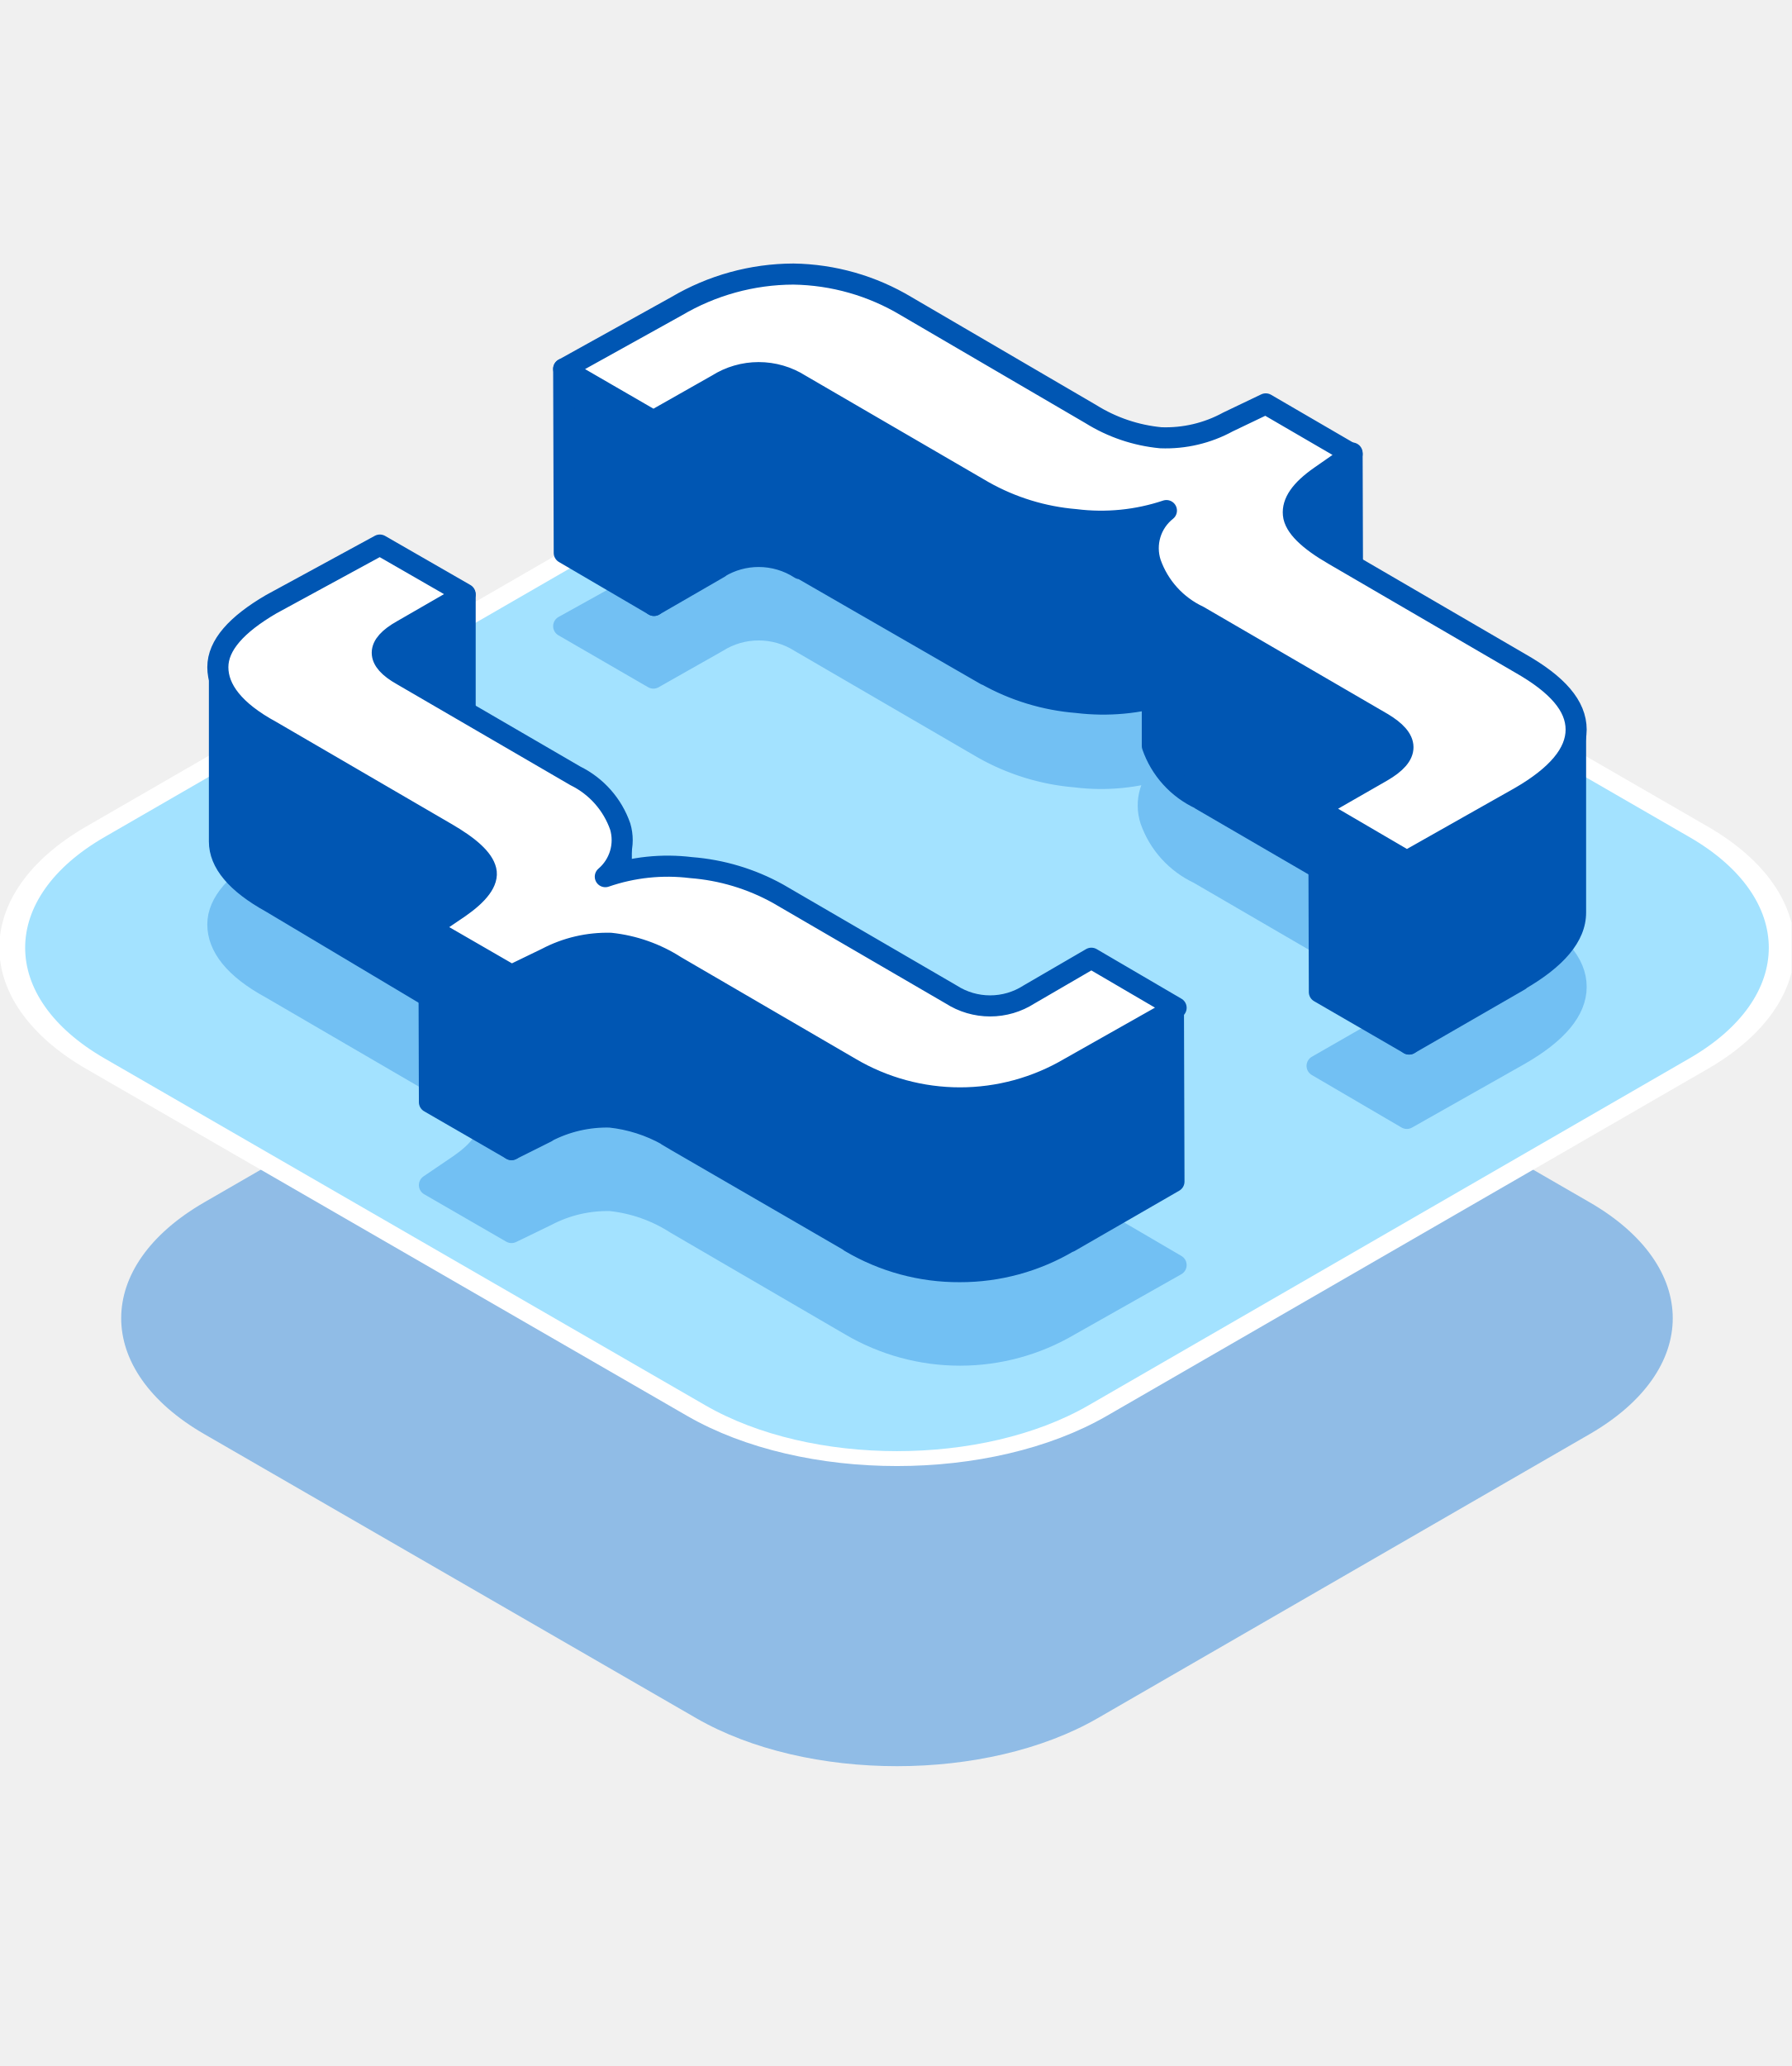
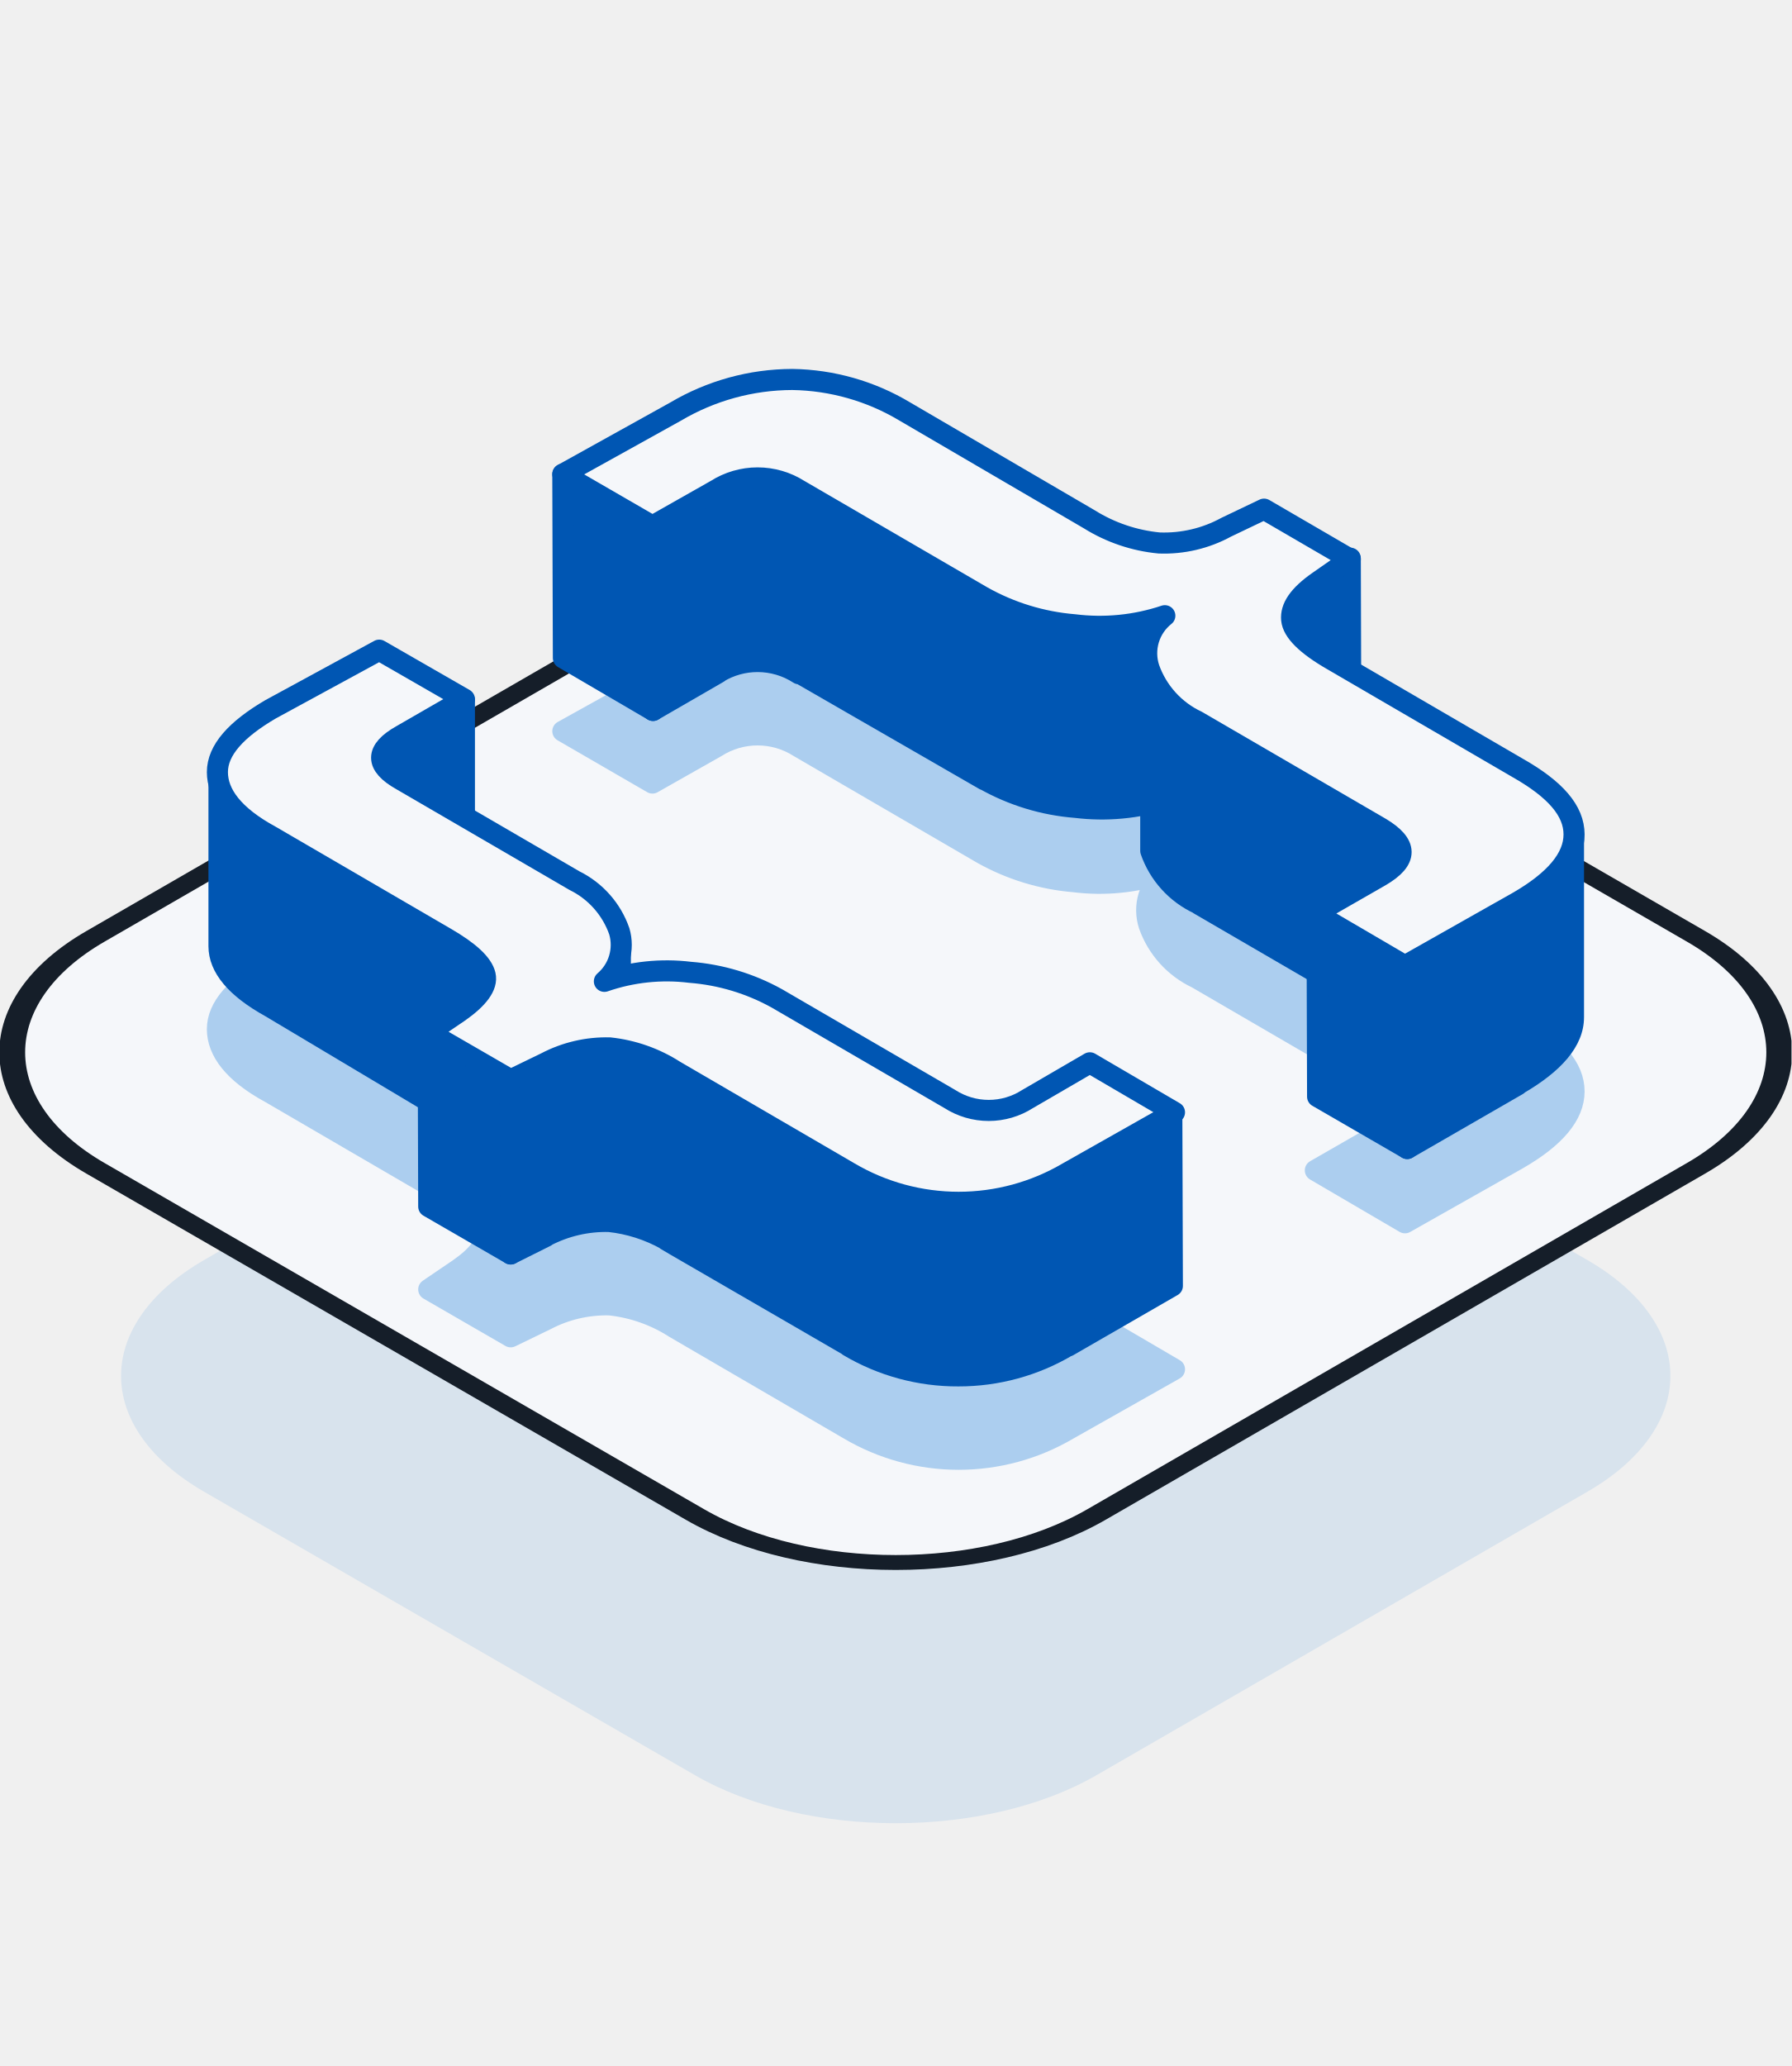
<svg xmlns="http://www.w3.org/2000/svg" width="85" height="98" viewBox="0 0 85 98" fill="none">
-   <g clip-path="url(#clip0_676_35348)">
-     <rect opacity="0.4" width="48.945" height="48.945" rx="11" transform="matrix(0.866049 0.499959 -0.866049 0.499959 42.5586 38.0586)" fill="#006FD6" />
-     <rect width="54.914" height="54.914" rx="11" transform="matrix(0.866049 0.499959 -0.866049 0.499959 42.5586 17.5)" fill="#A3E2FF" stroke="white" stroke-linejoin="round" />
-     <path opacity="0.3" d="M26.745 29.702L31.002 32.165L34.028 30.451C34.617 30.077 35.299 29.879 35.996 29.879C36.694 29.879 37.376 30.077 37.965 30.451L46.667 35.512C48.009 36.267 49.498 36.724 51.032 36.851C52.483 37.033 53.956 36.886 55.343 36.422C54.978 36.711 54.711 37.104 54.577 37.549C54.443 37.995 54.449 38.471 54.593 38.913C54.787 39.463 55.087 39.968 55.478 40.4C55.869 40.832 56.342 41.182 56.869 41.43L65.572 46.491C66.884 47.268 66.911 48.017 65.572 48.794L62.492 50.56L66.75 53.051L72.106 50.025C73.873 49.008 74.783 47.936 74.783 46.811C74.783 45.687 73.9 44.67 72.106 43.653L63.322 38.538C62.064 37.815 61.421 37.172 61.368 36.609C61.314 36.047 61.689 35.459 62.653 34.789L64.153 33.745L60.056 31.361L58.262 32.219C57.287 32.752 56.185 33.01 55.075 32.968C53.896 32.856 52.759 32.471 51.755 31.844L42.999 26.729C41.379 25.757 39.532 25.231 37.643 25.203C35.693 25.209 33.779 25.736 32.1 26.729L26.745 29.702Z" fill="#006FD6" stroke="#006FD6" stroke-linejoin="round" />
-     <path d="M26.745 17.498L26.772 26.227L31.029 28.718L31.003 19.988L26.745 17.498Z" fill="#0056B3" stroke="#0056B3" stroke-linejoin="round" />
-     <path fill-rule="evenodd" clip-rule="evenodd" d="M62.653 22.533L62.653 22.533L64.153 21.488L64.18 30.244L62.68 31.262L62.68 31.185L62.653 31.262C61.796 31.851 61.341 32.413 61.341 32.922V24.193C61.341 23.604 61.796 23.122 62.653 22.533L62.653 22.533Z" fill="#0056B3" />
-     <path d="M62.653 22.533L62.153 22.534C62.153 22.37 62.233 22.216 62.368 22.122L62.653 22.533ZM62.653 22.533L63.153 22.531C63.154 22.704 63.065 22.864 62.919 22.956L62.653 22.533ZM64.153 21.488L63.867 21.078C64.02 20.972 64.219 20.959 64.384 21.045C64.549 21.131 64.652 21.301 64.653 21.487L64.153 21.488ZM64.18 30.244L64.68 30.243C64.68 30.409 64.598 30.565 64.46 30.658L64.18 30.244ZM62.68 31.262L62.961 31.675C62.808 31.779 62.61 31.79 62.447 31.704C62.283 31.618 62.181 31.448 62.18 31.263L62.68 31.262ZM62.68 31.185L62.208 31.019C62.288 30.79 62.523 30.651 62.763 30.692C63.003 30.732 63.179 30.939 63.18 31.183L62.68 31.185ZM62.653 31.262L63.125 31.427C63.09 31.527 63.024 31.613 62.936 31.674L62.653 31.262ZM61.841 32.922C61.841 33.198 61.617 33.422 61.341 33.422C61.065 33.422 60.841 33.198 60.841 32.922H61.841ZM62.653 22.533L62.37 22.121C62.375 22.117 62.381 22.113 62.387 22.11L62.653 22.533ZM63.153 22.531L63.153 22.531L62.153 22.534L62.153 22.534L63.153 22.531ZM64.439 21.899L62.939 22.943L62.368 22.122L63.867 21.078L64.439 21.899ZM63.68 30.246L63.653 21.49L64.653 21.487L64.68 30.243L63.68 30.246ZM62.399 30.848L63.899 29.831L64.46 30.658L62.961 31.675L62.399 30.848ZM63.18 31.183L63.18 31.26L62.18 31.263L62.18 31.186L63.18 31.183ZM62.181 31.096L62.208 31.019L63.152 31.35L63.125 31.427L62.181 31.096ZM60.841 32.922C60.841 32.515 61.023 32.14 61.284 31.811C61.547 31.48 61.918 31.16 62.37 30.849L62.936 31.674C62.531 31.952 62.246 32.208 62.067 32.433C61.887 32.66 61.841 32.82 61.841 32.922H60.841ZM61.841 24.193V32.922H60.841V24.193H61.841ZM62.936 22.945C62.064 23.545 61.841 23.892 61.841 24.193H60.841C60.841 23.316 61.529 22.699 62.37 22.121L62.936 22.945ZM62.919 22.956L62.919 22.956L62.387 22.11L62.387 22.109L62.919 22.956Z" fill="#0056B3" />
-     <path d="M34.136 26.91C34.697 26.573 35.34 26.395 35.997 26.395C36.696 26.395 37.379 26.597 37.965 26.977V26.936L46.775 32.012L46.775 32C48.107 32.752 49.587 33.204 51.113 33.323C52.562 33.5 54.032 33.364 55.424 32.922V24.166C54.037 24.63 52.564 24.776 51.113 24.595C49.578 24.467 48.09 24.011 46.748 23.256V23.282L37.674 17.964V18.082C37.157 17.816 36.582 17.676 35.997 17.676C35.331 17.676 34.679 17.857 34.109 18.199L34.109 18.195L31.003 19.989L31.03 28.718L34.136 26.924L34.136 26.91Z" fill="#0056B3" stroke="#0056B3" stroke-linejoin="round" />
-     <path fill-rule="evenodd" clip-rule="evenodd" d="M54.674 26.656V35.385C54.865 35.936 55.165 36.443 55.556 36.875C55.947 37.308 56.421 37.657 56.95 37.902L56.977 37.917L56.977 37.929L65.68 42.989L65.679 42.963C66.322 43.364 66.67 43.74 66.67 44.115V35.385C66.67 35.01 66.322 34.636 65.679 34.234L65.653 34.25L65.653 34.233L56.964 29.207L56.95 29.173C56.423 28.925 55.95 28.575 55.559 28.143C55.168 27.711 54.867 27.206 54.674 26.656Z" fill="#0056B3" />
-     <path d="M54.674 35.385L54.202 35.548C54.183 35.496 54.174 35.441 54.174 35.385H54.674ZM54.674 26.656H54.174C54.174 26.413 54.35 26.204 54.59 26.163C54.83 26.122 55.065 26.26 55.146 26.49L54.674 26.656ZM55.556 36.875L55.185 37.211L55.185 37.211L55.556 36.875ZM56.95 37.902L57.16 37.448C57.172 37.453 57.183 37.459 57.194 37.465L56.95 37.902ZM56.977 37.917L57.221 37.48C57.379 37.568 57.477 37.734 57.477 37.915L56.977 37.917ZM56.977 37.929L56.726 38.361C56.572 38.272 56.478 38.108 56.477 37.93L56.977 37.929ZM65.68 42.989L66.18 42.988C66.18 43.167 66.085 43.333 65.929 43.422C65.774 43.512 65.583 43.512 65.428 43.422L65.68 42.989ZM65.679 42.963L65.179 42.964C65.179 42.782 65.277 42.614 65.436 42.526C65.595 42.437 65.79 42.442 65.944 42.539L65.679 42.963ZM67.17 44.115C67.17 44.391 66.946 44.615 66.67 44.615C66.394 44.615 66.17 44.391 66.17 44.115H67.17ZM65.679 34.234L65.419 33.807C65.58 33.709 65.784 33.71 65.944 33.81L65.679 34.234ZM65.653 34.25L65.913 34.677C65.759 34.771 65.566 34.775 65.409 34.687C65.251 34.599 65.153 34.432 65.153 34.252L65.653 34.25ZM65.653 34.233L65.903 33.801C66.057 33.89 66.152 34.054 66.153 34.232L65.653 34.233ZM56.964 29.207L56.713 29.64C56.616 29.584 56.54 29.496 56.499 29.391L56.964 29.207ZM56.95 29.173L57.163 28.721C57.278 28.775 57.369 28.871 57.415 28.99L56.95 29.173ZM55.559 28.143L55.188 28.478L55.188 28.478L55.559 28.143ZM54.174 35.385V26.656H55.174V35.385H54.174ZM55.185 37.211C54.749 36.728 54.414 36.163 54.202 35.548L55.147 35.221C55.315 35.709 55.581 36.157 55.927 36.54L55.185 37.211ZM56.74 38.355C56.15 38.082 55.621 37.693 55.185 37.211L55.927 36.54C56.273 36.922 56.692 37.231 57.16 37.448L56.74 38.355ZM56.733 38.353L56.706 38.338L57.194 37.465L57.221 37.48L56.733 38.353ZM56.477 37.93L56.477 37.918L57.477 37.915L57.477 37.927L56.477 37.93ZM65.428 43.422L56.726 38.361L57.228 37.496L65.931 42.557L65.428 43.422ZM66.179 42.961L66.18 42.988L65.18 42.991L65.179 42.964L66.179 42.961ZM65.944 42.539C66.285 42.752 66.579 42.976 66.792 43.219C67.005 43.463 67.17 43.763 67.17 44.115H66.17C66.17 44.091 66.16 44.016 66.04 43.878C65.918 43.74 65.716 43.575 65.414 43.387L65.944 42.539ZM66.17 44.115V35.385H67.17V44.115H66.17ZM66.17 35.385C66.17 35.361 66.161 35.287 66.04 35.149C65.918 35.011 65.716 34.847 65.414 34.658L65.944 33.81C66.285 34.023 66.578 34.247 66.791 34.489C67.005 34.733 67.17 35.033 67.17 35.385H66.17ZM65.94 34.661L65.913 34.677L65.392 33.824L65.419 33.807L65.94 34.661ZM66.153 34.232L66.153 34.249L65.153 34.252L65.153 34.235L66.153 34.232ZM57.214 28.774L65.903 33.801L65.402 34.666L56.713 29.64L57.214 28.774ZM57.415 28.99L57.429 29.024L56.499 29.391L56.485 29.357L57.415 28.99ZM55.93 27.808C56.276 28.191 56.696 28.501 57.163 28.721L56.738 29.626C56.15 29.35 55.623 28.959 55.188 28.478L55.93 27.808ZM55.146 26.49C55.317 26.977 55.584 27.424 55.93 27.808L55.188 28.478C54.753 27.997 54.418 27.435 54.202 26.822L55.146 26.49Z" fill="#0056B3" />
-     <path d="M62.573 38.33L62.6 47.059L66.857 49.523L66.831 40.794L62.573 38.33Z" fill="#0056B3" stroke="#0056B3" stroke-linejoin="round" />
-     <path fill-rule="evenodd" clip-rule="evenodd" d="M72.078 37.769V37.768C73.846 36.751 74.702 35.679 74.756 34.555V43.285C74.756 44.403 73.855 45.468 72.105 46.481L72.105 46.498L66.857 49.524L66.83 40.794L72.078 37.769Z" fill="#0056B3" />
-     <path d="M72.078 37.768H71.578C71.578 37.59 71.674 37.424 71.829 37.335L72.078 37.768ZM72.078 37.769H72.578C72.578 37.948 72.483 38.113 72.328 38.202L72.078 37.769ZM74.756 34.555L74.256 34.531C74.269 34.26 74.496 34.048 74.768 34.055C75.039 34.061 75.256 34.283 75.256 34.555H74.756ZM72.105 46.481L71.605 46.483C71.605 46.304 71.7 46.138 71.855 46.049L72.105 46.481ZM72.105 46.498L72.605 46.496C72.606 46.676 72.51 46.842 72.355 46.931L72.105 46.498ZM66.857 49.524L67.107 49.957C66.952 50.046 66.762 50.046 66.608 49.957C66.453 49.868 66.358 49.703 66.357 49.525L66.857 49.524ZM66.83 40.794L66.33 40.796C66.33 40.617 66.425 40.451 66.581 40.361L66.83 40.794ZM72.578 37.768V37.769H71.578V37.768H72.578ZM75.255 34.578C75.189 35.967 74.138 37.16 72.328 38.202L71.829 37.335C73.553 36.342 74.215 35.392 74.256 34.531L75.255 34.578ZM74.256 43.285V34.555H75.256V43.285H74.256ZM71.855 46.049C73.581 45.05 74.256 44.113 74.256 43.285H75.256C75.256 44.694 74.129 45.888 72.356 46.914L71.855 46.049ZM71.605 46.499L71.605 46.483L72.605 46.48L72.605 46.496L71.605 46.499ZM66.607 49.09L71.856 46.065L72.355 46.931L67.107 49.957L66.607 49.09ZM67.33 40.793L67.357 49.522L66.357 49.525L66.33 40.796L67.33 40.793ZM72.328 38.202L67.08 41.228L66.581 40.361L71.829 37.336L72.328 38.202Z" fill="#0056B3" />
-     <path d="M26.745 17.499L31.002 19.962L34.028 18.248C34.617 17.874 35.299 17.675 35.996 17.675C36.694 17.675 37.376 17.874 37.965 18.248L46.667 23.309C48.009 24.064 49.498 24.521 51.032 24.648C52.483 24.83 53.956 24.683 55.343 24.219C54.978 24.508 54.711 24.901 54.577 25.346C54.443 25.791 54.449 26.268 54.593 26.71C54.787 27.259 55.087 27.764 55.478 28.197C55.869 28.629 56.342 28.979 56.869 29.227L65.572 34.288C66.884 35.065 66.911 35.814 65.572 36.59L62.492 38.357L66.75 40.847L72.106 37.822C73.873 36.804 74.783 35.733 74.783 34.608C74.783 33.484 73.9 32.467 72.106 31.45L63.322 26.335C62.064 25.612 61.421 24.968 61.368 24.406C61.314 23.844 61.689 23.256 62.653 22.586L64.153 21.542L60.056 19.158L58.262 20.016C57.287 20.549 56.185 20.807 55.075 20.765C53.896 20.653 52.759 20.268 51.755 19.641L42.999 14.526C41.379 13.554 39.532 13.028 37.643 13C35.693 13.006 33.779 13.533 32.1 14.526L26.745 17.499Z" fill="white" stroke="#0056B3" stroke-linejoin="round" />
-     <path opacity="0.3" d="M12.865 40.865C11.221 41.826 10.336 42.813 10.336 43.849C10.336 44.886 11.095 45.923 12.865 46.884L21.159 51.713C22.297 52.371 22.929 52.953 23.055 53.484C23.182 54.015 22.701 54.622 21.791 55.254L20.375 56.215L24.269 58.465L25.938 57.656C26.872 57.164 27.918 56.921 28.973 56.948C30.072 57.066 31.128 57.437 32.058 58.035L40.352 62.865C41.927 63.792 43.721 64.281 45.549 64.281C47.376 64.281 49.17 63.792 50.745 62.865L55.803 60.008L51.782 57.656L48.823 59.376C48.273 59.73 47.632 59.918 46.977 59.918C46.323 59.918 45.682 59.73 45.131 59.376L36.913 54.596C35.644 53.892 34.238 53.47 32.791 53.358C31.419 53.189 30.026 53.336 28.72 53.788C29.055 53.502 29.3 53.125 29.426 52.703C29.552 52.282 29.552 51.833 29.428 51.411C29.063 50.362 28.3 49.498 27.304 49.008L19.085 44.228C17.821 43.52 17.821 42.813 19.085 42.105L22.069 40.385L18.023 38.059L12.865 40.865Z" fill="#006FD6" stroke="#006FD6" stroke-linejoin="round" />
-     <path fill-rule="evenodd" clip-rule="evenodd" d="M18.883 29.904L18.908 38.094L21.892 36.4L22.07 36.304L22.07 28.228L21.867 28.156L18.883 29.85V29.8C18.302 30.204 17.998 30.534 17.998 30.888V39.131C17.998 38.777 18.302 38.447 18.883 38.093V29.904Z" fill="#0056B3" />
-     <path d="M18.883 29.904H18.383C18.383 29.628 18.607 29.404 18.882 29.404C19.158 29.404 19.382 29.627 19.383 29.902L18.883 29.904ZM18.908 38.094L19.155 38.529C19.001 38.617 18.811 38.616 18.657 38.526C18.504 38.437 18.409 38.273 18.408 38.096L18.908 38.094ZM21.892 36.4L21.645 35.965L21.655 35.96L21.892 36.4ZM22.07 36.304L22.57 36.304C22.57 36.487 22.47 36.656 22.308 36.744L22.07 36.304ZM22.07 28.228L22.236 27.756C22.436 27.826 22.57 28.015 22.57 28.228L22.07 28.228ZM21.867 28.156L21.62 27.721C21.746 27.65 21.896 27.637 22.032 27.684L21.867 28.156ZM18.883 29.85L19.13 30.285C18.975 30.373 18.785 30.372 18.632 30.282C18.478 30.193 18.383 30.028 18.383 29.85H18.883ZM18.883 29.8L18.598 29.39C18.75 29.283 18.95 29.27 19.115 29.357C19.28 29.443 19.383 29.614 19.383 29.8H18.883ZM18.498 39.131C18.498 39.407 18.274 39.631 17.998 39.631C17.722 39.631 17.498 39.407 17.498 39.131H18.498ZM18.883 38.093H19.383C19.383 38.268 19.292 38.43 19.143 38.52L18.883 38.093ZM19.383 29.902L19.408 38.092L18.408 38.096L18.383 29.905L19.383 29.902ZM18.661 37.659L21.645 35.965L22.139 36.834L19.155 38.529L18.661 37.659ZM21.655 35.96L21.833 35.864L22.308 36.744L22.13 36.84L21.655 35.96ZM21.57 36.304L21.57 28.228L22.57 28.228L22.57 36.304L21.57 36.304ZM21.905 28.699L21.701 28.628L22.032 27.684L22.236 27.756L21.905 28.699ZM22.114 28.591L19.13 30.285L18.636 29.416L21.62 27.721L22.114 28.591ZM18.383 29.85V29.8H19.383V29.85H18.383ZM19.169 30.21C18.89 30.404 18.712 30.558 18.605 30.684C18.503 30.806 18.498 30.866 18.498 30.888H17.498C17.498 30.555 17.644 30.274 17.839 30.041C18.03 29.814 18.294 29.6 18.598 29.39L19.169 30.21ZM18.498 30.888V39.131H17.498V30.888H18.498ZM17.498 39.131C17.498 38.798 17.644 38.515 17.845 38.284C18.042 38.057 18.313 37.855 18.623 37.666L19.143 38.52C18.872 38.685 18.7 38.825 18.6 38.94C18.504 39.05 18.498 39.109 18.498 39.131H17.498ZM18.383 38.093V29.904H19.383V38.093H18.383Z" fill="#0056B3" />
-     <path d="M10.411 31.748V39.916C10.411 40.912 11.196 41.884 12.864 42.807L21.133 47.74V47.755C22.271 48.412 22.903 48.993 23.029 49.524V41.281C22.903 40.75 22.271 40.168 21.133 39.511L12.94 34.605C11.22 33.745 10.411 32.76 10.411 31.748Z" fill="#0056B3" stroke="#0056B3" stroke-linejoin="round" />
-     <path d="M29.479 48.059V39.916C29.483 40.243 29.414 40.566 29.279 40.863C29.143 41.16 28.944 41.424 28.695 41.636V49.879C28.952 49.652 29.155 49.371 29.291 49.056C29.426 48.742 29.491 48.401 29.479 48.059Z" fill="#0056B3" stroke="#0056B3" stroke-linejoin="round" />
-     <path d="M20.35 44.037L20.375 52.281L24.27 54.531L24.244 46.288L20.35 44.037Z" fill="#0056B3" stroke="#0056B3" stroke-linejoin="round" />
-     <path d="M25.913 45.452C26.847 44.96 27.892 44.717 28.947 44.744C29.903 44.847 30.826 45.141 31.663 45.609V45.574L40.327 50.661C41.903 51.596 43.703 52.086 45.536 52.078C47.36 52.082 49.151 51.592 50.72 50.661L55.676 47.804L55.701 56.047L50.745 58.905L50.745 58.889L50.72 58.904C49.151 59.835 47.36 60.325 45.536 60.32C43.703 60.329 41.903 59.839 40.327 58.904V58.89L32.057 54.1L31.663 53.867V53.853C30.826 53.385 29.903 53.089 28.947 52.987C27.901 52.96 26.866 53.2 25.938 53.683L25.938 53.696L24.269 54.53L24.244 46.287L25.913 45.452Z" fill="#0056B3" stroke="#0056B3" stroke-linejoin="round" />
-     <path d="M12.865 28.662C11.221 29.623 10.336 30.61 10.336 31.646C10.336 32.683 11.095 33.72 12.865 34.681L21.159 39.51C22.297 40.167 22.929 40.75 23.055 41.281C23.182 41.812 22.701 42.419 21.791 43.051L20.375 44.012L24.269 46.261L25.938 45.453C26.872 44.961 27.918 44.718 28.973 44.745C30.072 44.863 31.128 45.234 32.058 45.832L40.352 50.662C41.927 51.589 43.721 52.078 45.549 52.078C47.376 52.078 49.17 51.589 50.745 50.662L55.803 47.805L51.782 45.453L48.823 47.173C48.273 47.527 47.632 47.715 46.977 47.715C46.323 47.715 45.682 47.527 45.131 47.173L36.913 42.393C35.644 41.689 34.238 41.267 32.791 41.155C31.419 40.986 30.026 41.133 28.72 41.584C29.055 41.299 29.3 40.922 29.426 40.5C29.552 40.078 29.552 39.63 29.428 39.208C29.063 38.159 28.3 37.295 27.304 36.805L19.085 32.025C17.821 31.317 17.821 30.61 19.085 29.902L22.069 28.182L18.023 25.855L12.865 28.662Z" fill="white" stroke="#0056B3" stroke-linejoin="round" />
+   <g clip-path="url(#clip0_62_4268)">
+     <rect opacity="0.1" width="48.885" height="48.885" rx="11" transform="matrix(0.866044 0.499967 -0.866044 0.499967 42.4996 40.8235)" fill="#006FD6" />
+     <rect width="54.847" height="54.847" rx="11" transform="matrix(0.866044 0.499967 -0.866044 0.499967 42.5 22.4952)" fill="#F5F7FA" stroke="#151E29" stroke-linejoin="round" />
+     <path opacity="0.3" d="M26.705 34.683L30.957 37.143L33.979 35.431C34.567 35.057 35.249 34.859 35.945 34.859C36.641 34.859 37.323 35.057 37.911 35.431L46.602 40.486C47.943 41.24 49.43 41.696 50.962 41.823C52.411 42.005 53.883 41.858 55.268 41.395C54.904 41.683 54.637 42.076 54.503 42.521C54.369 42.965 54.375 43.441 54.519 43.883C54.712 44.432 55.013 44.936 55.403 45.367C55.793 45.799 56.266 46.149 56.792 46.397L65.484 51.452C66.795 52.227 66.822 52.976 65.484 53.751L62.409 55.516L66.661 58.003L72.01 54.981C73.775 53.965 74.684 52.895 74.684 51.772C74.684 50.648 73.802 49.633 72.01 48.617L63.238 43.508C61.981 42.786 61.339 42.143 61.285 41.582C61.232 41.02 61.606 40.432 62.569 39.764L64.067 38.721L59.975 36.34L58.183 37.197C57.209 37.729 56.109 37.987 55 37.945C53.823 37.833 52.687 37.448 51.684 36.822L42.938 31.713C41.321 30.742 39.476 30.217 37.59 30.189C35.641 30.195 33.73 30.721 32.054 31.713L26.705 34.683Z" fill="#006FD6" stroke="#006FD6" stroke-linejoin="round" />
+     <path d="M26.704 22.493L26.731 31.212L30.984 33.699L30.957 24.98L26.704 22.493Z" fill="#0056B3" stroke="#0056B3" stroke-linejoin="round" />
+     <path fill-rule="evenodd" clip-rule="evenodd" d="M62.569 27.521L62.569 27.521L64.067 26.478L64.093 35.223L62.596 36.239L62.595 36.163L62.569 36.239C61.713 36.828 61.258 37.39 61.258 37.898V29.18C61.258 28.591 61.713 28.11 62.569 27.521L62.569 27.521Z" fill="#0056B3" />
+     <path d="M62.569 27.521L62.069 27.522C62.068 27.358 62.148 27.204 62.283 27.11L62.569 27.521ZM62.569 27.521L63.069 27.52C63.069 27.692 62.981 27.853 62.835 27.945L62.569 27.521ZM64.067 26.478L63.781 26.067C63.933 25.961 64.132 25.948 64.297 26.034C64.462 26.12 64.566 26.29 64.567 26.476L64.067 26.478ZM64.093 35.223L64.593 35.222C64.594 35.388 64.512 35.544 64.374 35.637L64.093 35.223ZM62.596 36.239L62.876 36.653C62.723 36.757 62.526 36.768 62.362 36.682C62.199 36.595 62.096 36.426 62.096 36.241L62.596 36.239ZM62.595 36.163L62.123 35.998C62.204 35.768 62.438 35.63 62.678 35.67C62.919 35.711 63.095 35.918 63.095 36.162L62.595 36.163ZM62.569 36.239L63.041 36.404C63.006 36.505 62.94 36.591 62.852 36.651L62.569 36.239ZM61.758 37.898C61.758 38.174 61.535 38.398 61.258 38.398C60.982 38.398 60.758 38.174 60.758 37.898H61.758ZM62.569 27.521L62.286 27.109C62.291 27.105 62.297 27.101 62.303 27.098L62.569 27.521ZM63.069 27.519L63.069 27.52L62.069 27.523L62.069 27.522L63.069 27.519ZM64.352 26.888L62.855 27.931L62.283 27.11L63.781 26.067L64.352 26.888ZM63.593 35.225L63.567 26.479L64.567 26.476L64.593 35.222L63.593 35.225ZM62.315 35.826L63.813 34.809L64.374 35.637L62.876 36.653L62.315 35.826ZM63.095 36.162L63.096 36.238L62.096 36.241L62.095 36.165L63.095 36.162ZM62.097 36.074L62.123 35.998L63.067 36.329L63.041 36.404L62.097 36.074ZM60.758 37.898C60.758 37.491 60.94 37.116 61.201 36.788C61.464 36.457 61.835 36.137 62.286 35.827L62.852 36.651C62.447 36.93 62.163 37.185 61.984 37.41C61.804 37.636 61.758 37.796 61.758 37.898H60.758ZM61.758 29.18V37.898H60.758V29.18H61.758ZM62.852 27.933C61.981 28.532 61.758 28.879 61.758 29.18H60.758C60.758 28.303 61.446 27.687 62.286 27.109L62.852 27.933ZM62.835 27.945L62.835 27.945L62.303 27.098L62.303 27.098L62.835 27.945Z" fill="#0056B3" />
+     <path d="M34.086 31.893C34.647 31.556 35.289 31.379 35.945 31.379C36.642 31.379 37.325 31.58 37.91 31.96V31.919L46.709 36.988L46.709 36.977C48.04 37.728 49.519 38.18 51.042 38.298C52.49 38.475 53.958 38.339 55.348 37.898V29.152C53.963 29.615 52.491 29.762 51.042 29.58C49.51 29.453 48.023 28.997 46.683 28.243V28.27L37.62 22.957V23.075C37.103 22.809 36.529 22.67 35.945 22.67C35.28 22.67 34.628 22.851 34.059 23.192L34.059 23.188L30.957 24.98L30.984 33.699L34.086 31.907L34.086 31.893Z" fill="#0056B3" stroke="#0056B3" stroke-linejoin="round" />
+     <path fill-rule="evenodd" clip-rule="evenodd" d="M54.6 31.64V40.358C54.79 40.908 55.09 41.415 55.48 41.847C55.871 42.279 56.345 42.627 56.873 42.872L56.9 42.887L56.9 42.899L65.592 47.954L65.592 47.927C66.233 48.328 66.581 48.703 66.581 49.077V40.358C66.581 39.983 66.233 39.61 65.591 39.209L65.565 39.225L65.565 39.208L56.887 34.188L56.873 34.154C56.346 33.907 55.874 33.556 55.484 33.125C55.093 32.693 54.793 32.189 54.6 31.64Z" fill="#0056B3" />
+     <path d="M54.6 40.358L54.127 40.522C54.109 40.469 54.1 40.414 54.1 40.358H54.6ZM54.6 31.64H54.1C54.1 31.396 54.275 31.188 54.515 31.147C54.756 31.106 54.99 31.244 55.071 31.474L54.6 31.64ZM55.48 41.847L55.11 42.182V42.182L55.48 41.847ZM56.873 42.872L57.083 42.418C57.095 42.424 57.106 42.429 57.117 42.435L56.873 42.872ZM56.9 42.887L57.144 42.45C57.301 42.538 57.399 42.705 57.4 42.885L56.9 42.887ZM56.9 42.899L56.648 43.331C56.495 43.242 56.4 43.078 56.4 42.901L56.9 42.899ZM65.592 47.954L66.092 47.952C66.092 48.131 65.997 48.297 65.842 48.387C65.686 48.476 65.495 48.476 65.34 48.386L65.592 47.954ZM65.592 47.927L65.092 47.929C65.091 47.746 65.189 47.579 65.349 47.49C65.508 47.402 65.702 47.407 65.857 47.503L65.592 47.927ZM67.081 49.077C67.081 49.353 66.857 49.577 66.581 49.577C66.305 49.577 66.081 49.353 66.081 49.077H67.081ZM65.591 39.209L65.331 38.782C65.492 38.683 65.696 38.684 65.856 38.785L65.591 39.209ZM65.565 39.225L65.826 39.651C65.672 39.746 65.479 39.749 65.321 39.661C65.163 39.573 65.066 39.407 65.065 39.226L65.565 39.225ZM65.565 39.208L65.815 38.776C65.969 38.865 66.064 39.029 66.065 39.207L65.565 39.208ZM56.887 34.188L56.636 34.621C56.539 34.565 56.463 34.477 56.422 34.372L56.887 34.188ZM56.873 34.154L57.086 33.701C57.201 33.755 57.291 33.852 57.338 33.97L56.873 34.154ZM54.1 40.358V31.64H55.1V40.358H54.1ZM55.11 42.182C54.674 41.7 54.34 41.136 54.127 40.522L55.072 40.194C55.241 40.681 55.506 41.129 55.851 41.511L55.11 42.182ZM56.663 43.326C56.074 43.053 55.545 42.664 55.11 42.182L55.851 41.511C56.197 41.893 56.616 42.202 57.083 42.418L56.663 43.326ZM56.656 43.323L56.629 43.309L57.117 42.435L57.144 42.45L56.656 43.323ZM56.4 42.901L56.4 42.888L57.4 42.885L57.4 42.898L56.4 42.901ZM65.34 48.386L56.648 43.331L57.151 42.467L65.843 47.522L65.34 48.386ZM66.092 47.925L66.092 47.952L65.092 47.955L65.092 47.929L66.092 47.925ZM65.857 47.503C66.197 47.716 66.49 47.94 66.703 48.183C66.916 48.426 67.081 48.726 67.081 49.077H66.081C66.081 49.054 66.072 48.979 65.951 48.842C65.829 48.703 65.628 48.539 65.327 48.351L65.857 47.503ZM66.081 49.077V40.358H67.081V49.077H66.081ZM66.081 40.358C66.081 40.335 66.072 40.261 65.951 40.123C65.83 39.985 65.628 39.821 65.326 39.633L65.856 38.785C66.197 38.997 66.49 39.221 66.703 39.464C66.916 39.707 67.081 40.007 67.081 40.358H66.081ZM65.852 39.636L65.826 39.651L65.304 38.798L65.331 38.782L65.852 39.636ZM66.065 39.207L66.065 39.223L65.065 39.226L65.065 39.21L66.065 39.207ZM57.137 33.755L65.815 38.776L65.315 39.641L56.636 34.621L57.137 33.755ZM57.338 33.97L57.352 34.005L56.422 34.372L56.408 34.337L57.338 33.97ZM55.855 32.789C56.2 33.172 56.619 33.482 57.086 33.701L56.661 34.606C56.074 34.331 55.547 33.941 55.113 33.46L55.855 32.789ZM55.071 31.474C55.242 31.96 55.509 32.407 55.855 32.789L55.113 33.46C54.678 32.98 54.343 32.418 54.128 31.806L55.071 31.474Z" fill="#0056B3" />
+     <path d="M62.489 43.3L62.516 52.019L66.768 54.479L66.741 45.761L62.489 43.3Z" fill="#0056B3" stroke="#0056B3" stroke-linejoin="round" />
+     <path fill-rule="evenodd" clip-rule="evenodd" d="M71.983 42.739V42.739C73.748 41.722 74.604 40.652 74.657 39.529V48.248C74.657 49.366 73.757 50.43 72.01 51.441L72.01 51.458L66.768 54.48L66.741 45.761L71.983 42.739Z" fill="#0056B3" />
+     <path d="M71.983 42.739H71.483C71.483 42.56 71.579 42.395 71.734 42.305L71.983 42.739ZM71.983 42.739H72.483C72.483 42.918 72.388 43.083 72.233 43.172L71.983 42.739ZM74.657 39.529L74.158 39.505C74.171 39.234 74.398 39.023 74.669 39.029C74.941 39.035 75.157 39.257 75.157 39.529H74.657ZM72.01 51.441L71.51 51.443C71.509 51.264 71.605 51.098 71.759 51.009L72.01 51.441ZM72.01 51.458L72.51 51.456C72.51 51.635 72.415 51.801 72.26 51.891L72.01 51.458ZM66.768 54.48L67.018 54.913C66.863 55.002 66.673 55.002 66.519 54.913C66.364 54.824 66.269 54.66 66.268 54.481L66.768 54.48ZM66.741 45.761L66.241 45.763C66.241 45.583 66.336 45.417 66.492 45.328L66.741 45.761ZM72.483 42.739V42.739H71.483V42.739H72.483ZM75.157 39.553C75.091 40.939 74.04 42.131 72.233 43.172L71.734 42.305C73.456 41.314 74.117 40.365 74.158 39.505L75.157 39.553ZM74.157 48.248V39.529H75.157V48.248H74.157ZM71.759 51.009C73.483 50.011 74.157 49.075 74.157 48.248H75.157C75.157 49.656 74.031 50.849 72.26 51.874L71.759 51.009ZM71.51 51.459L71.51 51.443L72.51 51.44L72.51 51.456L71.51 51.459ZM66.518 54.047L71.76 51.025L72.26 51.891L67.018 54.913L66.518 54.047ZM67.241 45.76L67.268 54.478L66.268 54.481L66.241 45.763L67.241 45.76ZM72.233 43.172L66.991 46.194L66.492 45.328L71.733 42.306L72.233 43.172Z" fill="#0056B3" />
+     <path d="M26.705 22.494L30.957 24.954L33.979 23.242C34.567 22.868 35.249 22.67 35.945 22.67C36.641 22.67 37.323 22.868 37.91 23.242L46.602 28.297C47.943 29.051 49.429 29.507 50.962 29.634C52.411 29.815 53.883 29.669 55.268 29.206C54.904 29.494 54.637 29.887 54.503 30.331C54.369 30.776 54.375 31.252 54.519 31.694C54.712 32.242 55.013 32.747 55.403 33.178C55.793 33.61 56.266 33.96 56.792 34.207L65.484 39.262C66.795 40.038 66.822 40.786 65.484 41.562L62.409 43.326L66.661 45.814L72.01 42.792C73.775 41.776 74.684 40.706 74.684 39.582C74.684 38.459 73.802 37.444 72.01 36.427L63.237 31.319C61.98 30.597 61.339 29.954 61.285 29.393C61.232 28.831 61.606 28.243 62.569 27.575L64.067 26.531L59.975 24.151L58.183 25.007C57.209 25.54 56.109 25.798 55 25.756C53.823 25.644 52.687 25.259 51.684 24.633L42.938 19.524C41.321 18.553 39.476 18.028 37.59 18C35.641 18.006 33.73 18.532 32.054 19.524L26.705 22.494Z" fill="#F5F7FA" stroke="#0056B3" stroke-linejoin="round" />
+     <path opacity="0.3" d="M12.841 45.832C11.199 46.792 10.315 47.778 10.315 48.813C10.315 49.849 11.073 50.885 12.841 51.844L21.125 56.667C22.261 57.324 22.892 57.905 23.019 58.436C23.145 58.966 22.665 59.573 21.756 60.204L20.342 61.164L24.231 63.411L25.898 62.603C26.831 62.112 27.875 61.869 28.929 61.896C30.027 62.014 31.082 62.385 32.01 62.981L40.294 67.806C41.867 68.732 43.659 69.22 45.484 69.22C47.31 69.22 49.102 68.732 50.675 67.806L55.726 64.952L51.71 62.603L48.755 64.321C48.205 64.674 47.565 64.862 46.912 64.862C46.258 64.862 45.617 64.674 45.068 64.321L36.859 59.547C35.592 58.844 34.188 58.422 32.743 58.31C31.372 58.142 29.981 58.288 28.676 58.739C29.011 58.454 29.256 58.078 29.382 57.656C29.507 57.235 29.508 56.787 29.383 56.365C29.019 55.318 28.257 54.455 27.262 53.965L19.054 49.192C17.791 48.484 17.791 47.778 19.054 47.07L22.034 45.353L17.993 43.029L12.841 45.832Z" fill="#006FD6" stroke="#006FD6" stroke-linejoin="round" />
+     <path fill-rule="evenodd" clip-rule="evenodd" d="M18.852 34.869L18.877 43.064L21.857 41.372L22.035 41.276L22.035 33.21L21.832 33.139L18.852 34.831V34.78C18.271 35.184 17.967 35.513 17.967 35.867V44.1C17.967 43.746 18.271 43.417 18.852 43.064V34.869Z" fill="#0056B3" />
+     <path d="M18.852 34.869H18.352C18.352 34.594 18.575 34.37 18.851 34.369C19.127 34.369 19.351 34.592 19.352 34.868L18.852 34.869ZM18.877 43.064L19.124 43.499C18.969 43.587 18.78 43.586 18.626 43.497C18.472 43.408 18.377 43.244 18.377 43.066L18.877 43.064ZM21.857 41.372L21.61 40.937L21.62 40.932L21.857 41.372ZM22.035 41.276L22.535 41.276C22.535 41.46 22.434 41.629 22.272 41.716L22.035 41.276ZM22.035 33.21L22.201 32.738C22.401 32.808 22.535 32.998 22.535 33.21L22.035 33.21ZM21.832 33.139L21.585 32.704C21.711 32.632 21.861 32.619 21.997 32.667L21.832 33.139ZM18.852 34.831L19.099 35.266C18.944 35.353 18.754 35.352 18.6 35.263C18.446 35.173 18.352 35.009 18.352 34.831H18.852ZM18.852 34.78L18.566 34.37C18.719 34.264 18.918 34.251 19.083 34.337C19.248 34.423 19.352 34.594 19.352 34.78H18.852ZM18.467 44.1C18.467 44.376 18.244 44.6 17.967 44.6C17.691 44.6 17.467 44.376 17.467 44.1H18.467ZM18.852 43.064H19.352C19.352 43.238 19.261 43.4 19.112 43.491L18.852 43.064ZM19.352 34.868L19.377 43.063L18.377 43.066L18.352 34.871L19.352 34.868ZM18.63 42.63L21.61 40.937L22.104 41.807L19.124 43.499L18.63 42.63ZM21.62 40.932L21.798 40.836L22.272 41.716L22.094 41.812L21.62 40.932ZM21.535 41.276L21.535 33.21L22.535 33.21L22.535 41.276L21.535 41.276ZM21.869 33.682L21.666 33.61L21.997 32.667L22.201 32.738L21.869 33.682ZM22.079 33.573L19.099 35.266L18.605 34.396L21.585 32.704L22.079 33.573ZM18.352 34.831V34.78H19.352V34.831H18.352ZM19.137 35.191C18.859 35.384 18.681 35.538 18.575 35.664C18.473 35.785 18.467 35.846 18.467 35.867H17.467C17.467 35.534 17.613 35.254 17.809 35.021C18 34.794 18.263 34.58 18.566 34.37L19.137 35.191ZM18.467 35.867V44.1H17.467V35.867H18.467ZM17.467 44.1C17.467 43.767 17.613 43.485 17.814 43.254C18.011 43.028 18.281 42.826 18.592 42.637L19.112 43.491C18.841 43.656 18.669 43.795 18.569 43.91C18.473 44.02 18.467 44.079 18.467 44.1H17.467ZM18.352 43.064V34.869H19.352V43.064H18.352Z" fill="#0056B3" />
+     <path d="M10.39 36.725V44.883C10.39 45.878 11.175 46.849 12.84 47.771L21.099 52.698V52.713C22.236 53.369 22.867 53.949 22.993 54.48V46.247C22.867 45.716 22.236 45.135 21.099 44.478L12.916 39.579C11.199 38.72 10.39 37.735 10.39 36.725Z" fill="#0056B3" stroke="#0056B3" stroke-linejoin="round" />
+     <path d="M29.434 53.016V44.883C29.437 45.209 29.369 45.532 29.234 45.829C29.099 46.126 28.899 46.389 28.651 46.601V54.834C28.907 54.607 29.11 54.327 29.246 54.012C29.381 53.698 29.445 53.358 29.434 53.016Z" fill="#0056B3" stroke="#0056B3" stroke-linejoin="round" />
+     <path d="M20.316 49L20.342 57.233L24.231 59.481L24.206 51.248L20.316 49Z" fill="#0056B3" stroke="#0056B3" stroke-linejoin="round" />
+     <path d="M25.873 50.414C26.806 49.923 27.849 49.679 28.904 49.707C29.858 49.809 30.78 50.103 31.615 50.57V50.535L40.269 55.617C41.843 56.551 43.641 57.04 45.472 57.031C47.293 57.035 49.083 56.547 50.649 55.617L55.599 52.763L55.625 60.996L50.675 63.85L50.675 63.835L50.649 63.85C49.083 64.779 47.294 65.268 45.472 65.264C43.641 65.273 41.843 64.784 40.269 63.85V63.836L32.01 59.052L31.615 58.819V58.804C30.78 58.337 29.858 58.042 28.904 57.94C27.859 57.913 26.825 58.152 25.898 58.635L25.898 58.648L24.231 59.481L24.206 51.247L25.873 50.414Z" fill="#0056B3" stroke="#0056B3" stroke-linejoin="round" />
+     <path d="M12.841 33.643C11.199 34.603 10.315 35.588 10.315 36.624C10.315 37.659 11.073 38.695 12.841 39.655L21.125 44.478C22.261 45.135 22.893 45.716 23.019 46.247C23.145 46.777 22.665 47.384 21.756 48.015L20.342 48.975L24.231 51.222L25.898 50.414C26.831 49.923 27.875 49.68 28.929 49.707C30.027 49.825 31.082 50.196 32.01 50.792L40.294 55.617C41.867 56.543 43.659 57.031 45.484 57.031C47.31 57.031 49.102 56.543 50.675 55.617L55.726 52.763L51.71 50.414L48.755 52.132C48.205 52.485 47.565 52.673 46.912 52.673C46.258 52.673 45.618 52.485 45.068 52.132L36.859 47.358C35.592 46.655 34.188 46.233 32.743 46.121C31.372 45.953 29.981 46.099 28.676 46.55C29.011 46.265 29.256 45.889 29.382 45.467C29.507 45.046 29.508 44.598 29.384 44.176C29.019 43.129 28.257 42.266 27.262 41.776L19.054 37.002C17.791 36.295 17.791 35.589 19.054 34.881L22.034 33.163L17.993 30.84L12.841 33.643Z" fill="#F5F7FA" stroke="#0056B3" stroke-linejoin="round" />
  </g>
  <defs>
-     <clipPath id="clip0_676_35348">
+     <clipPath id="clip0_62_4268">
      <rect width="85" height="98" fill="white" />
    </clipPath>
  </defs>
</svg>
